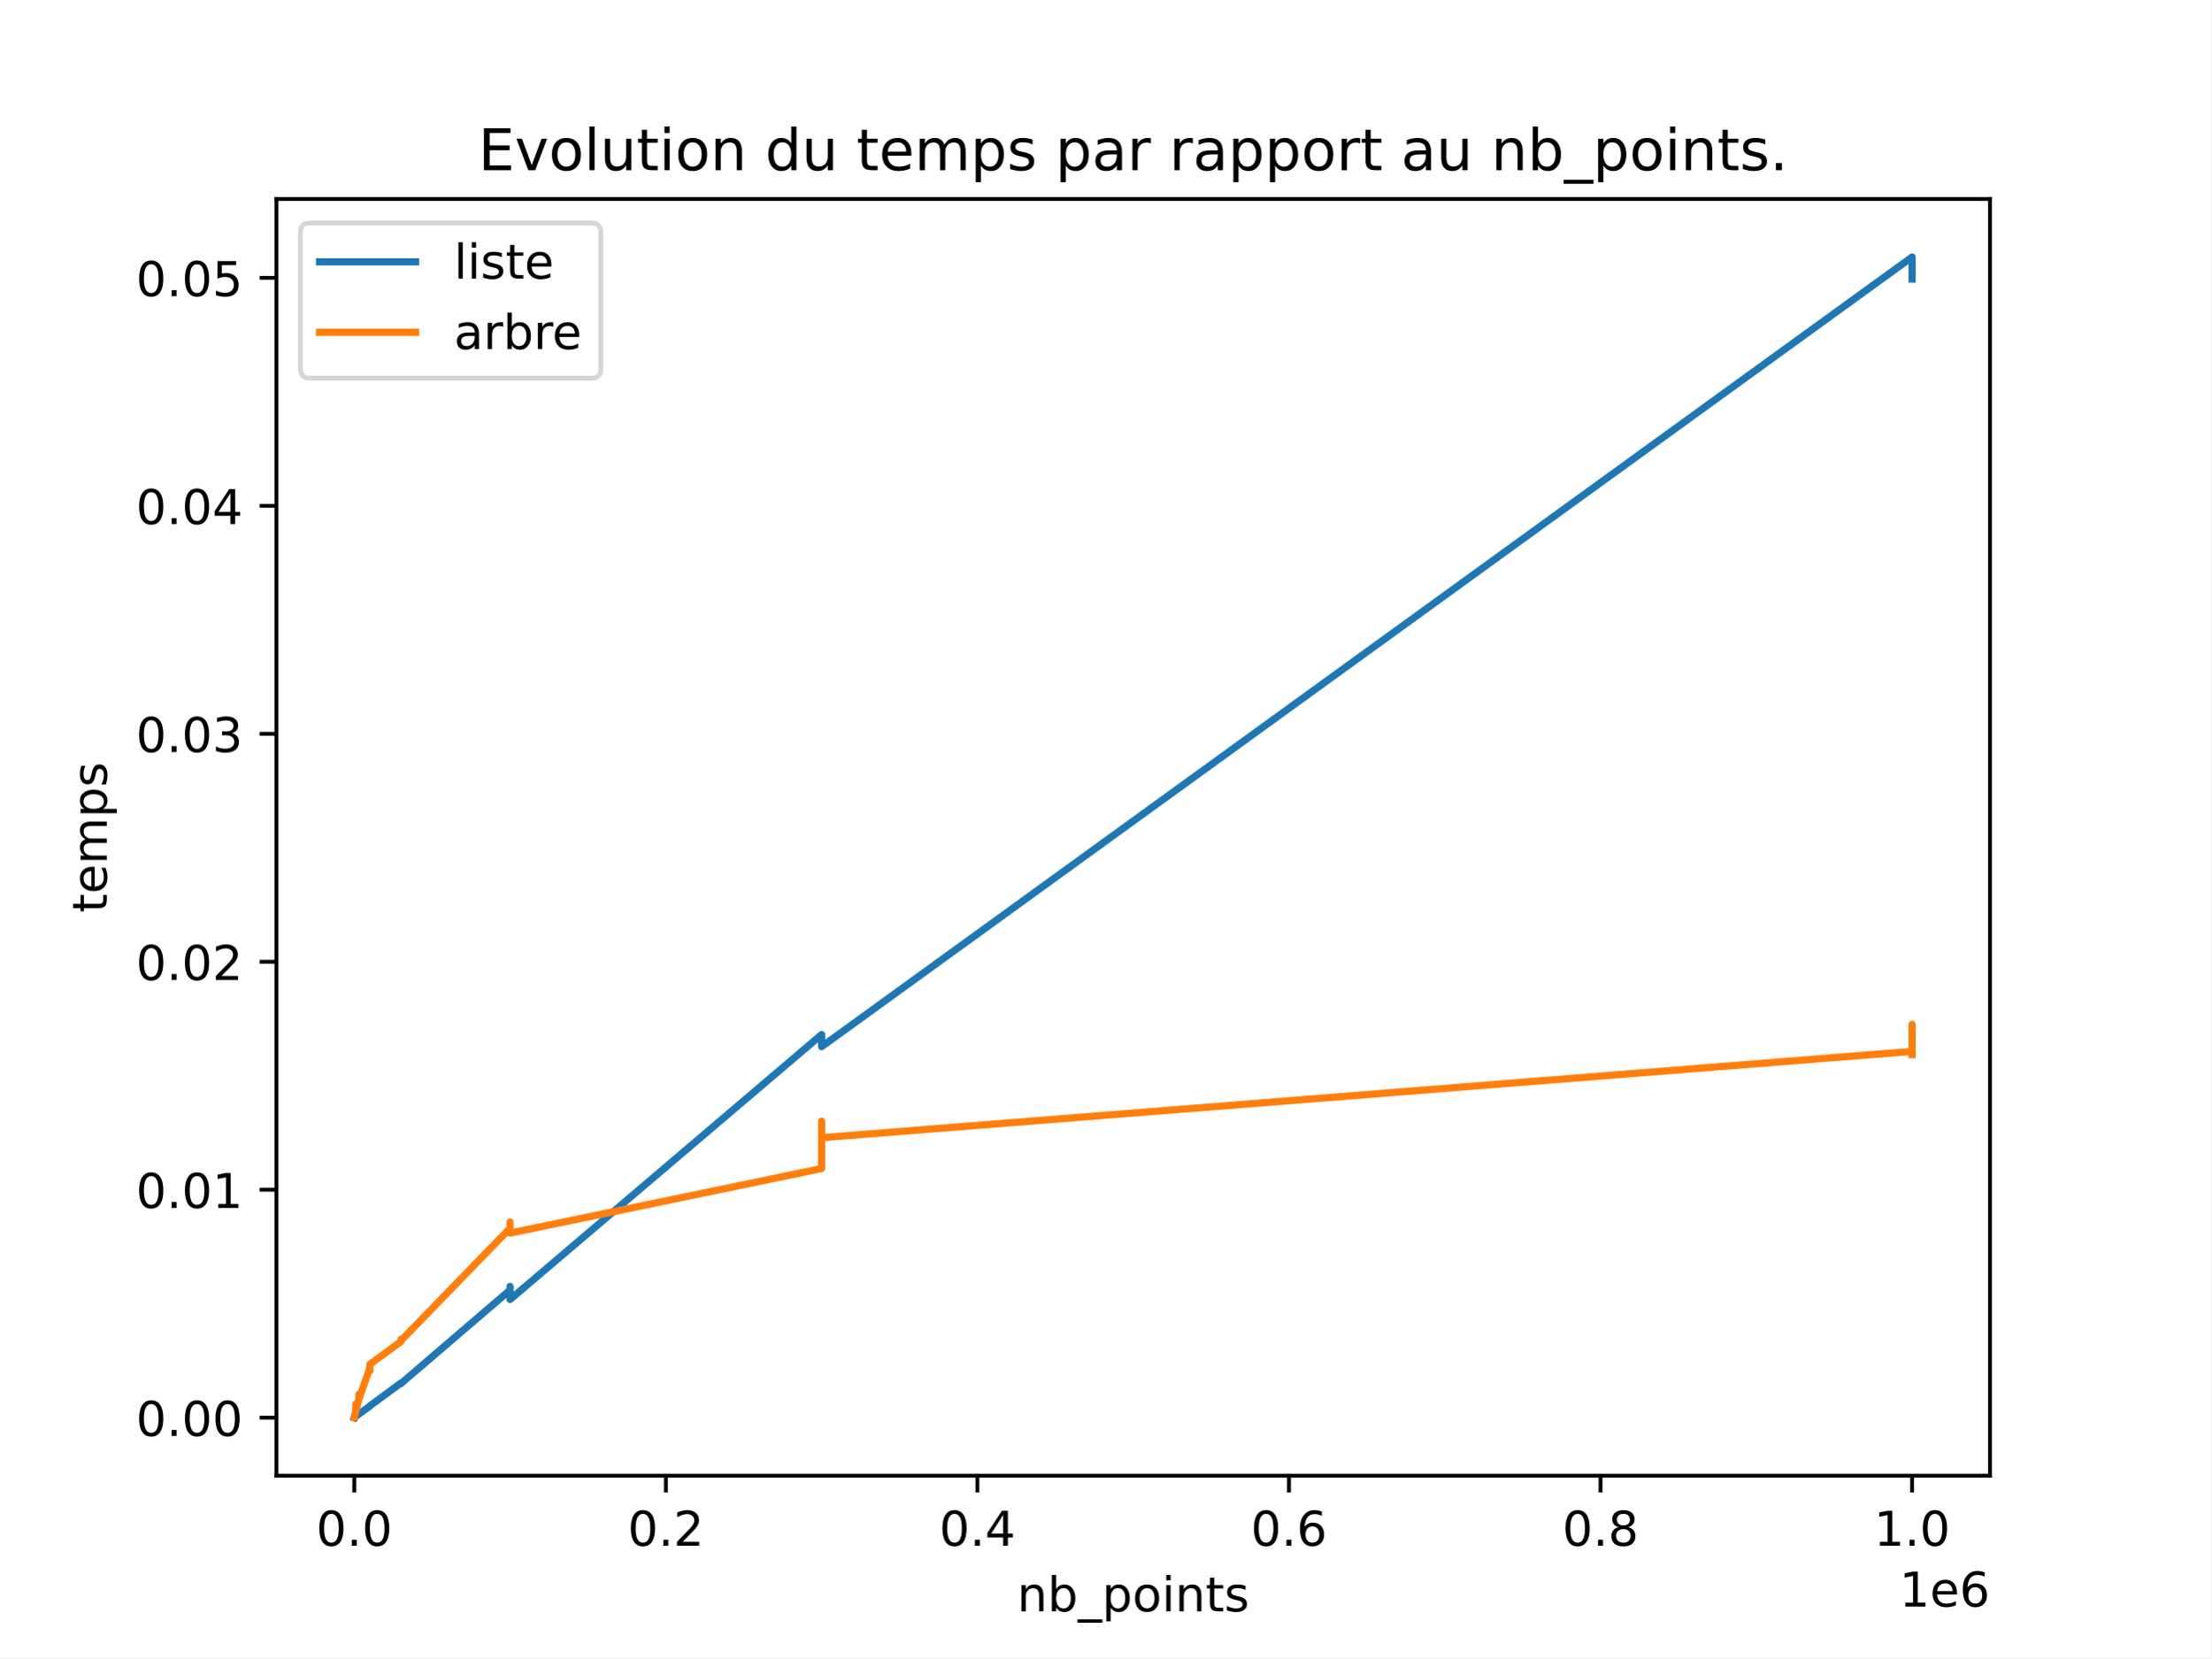
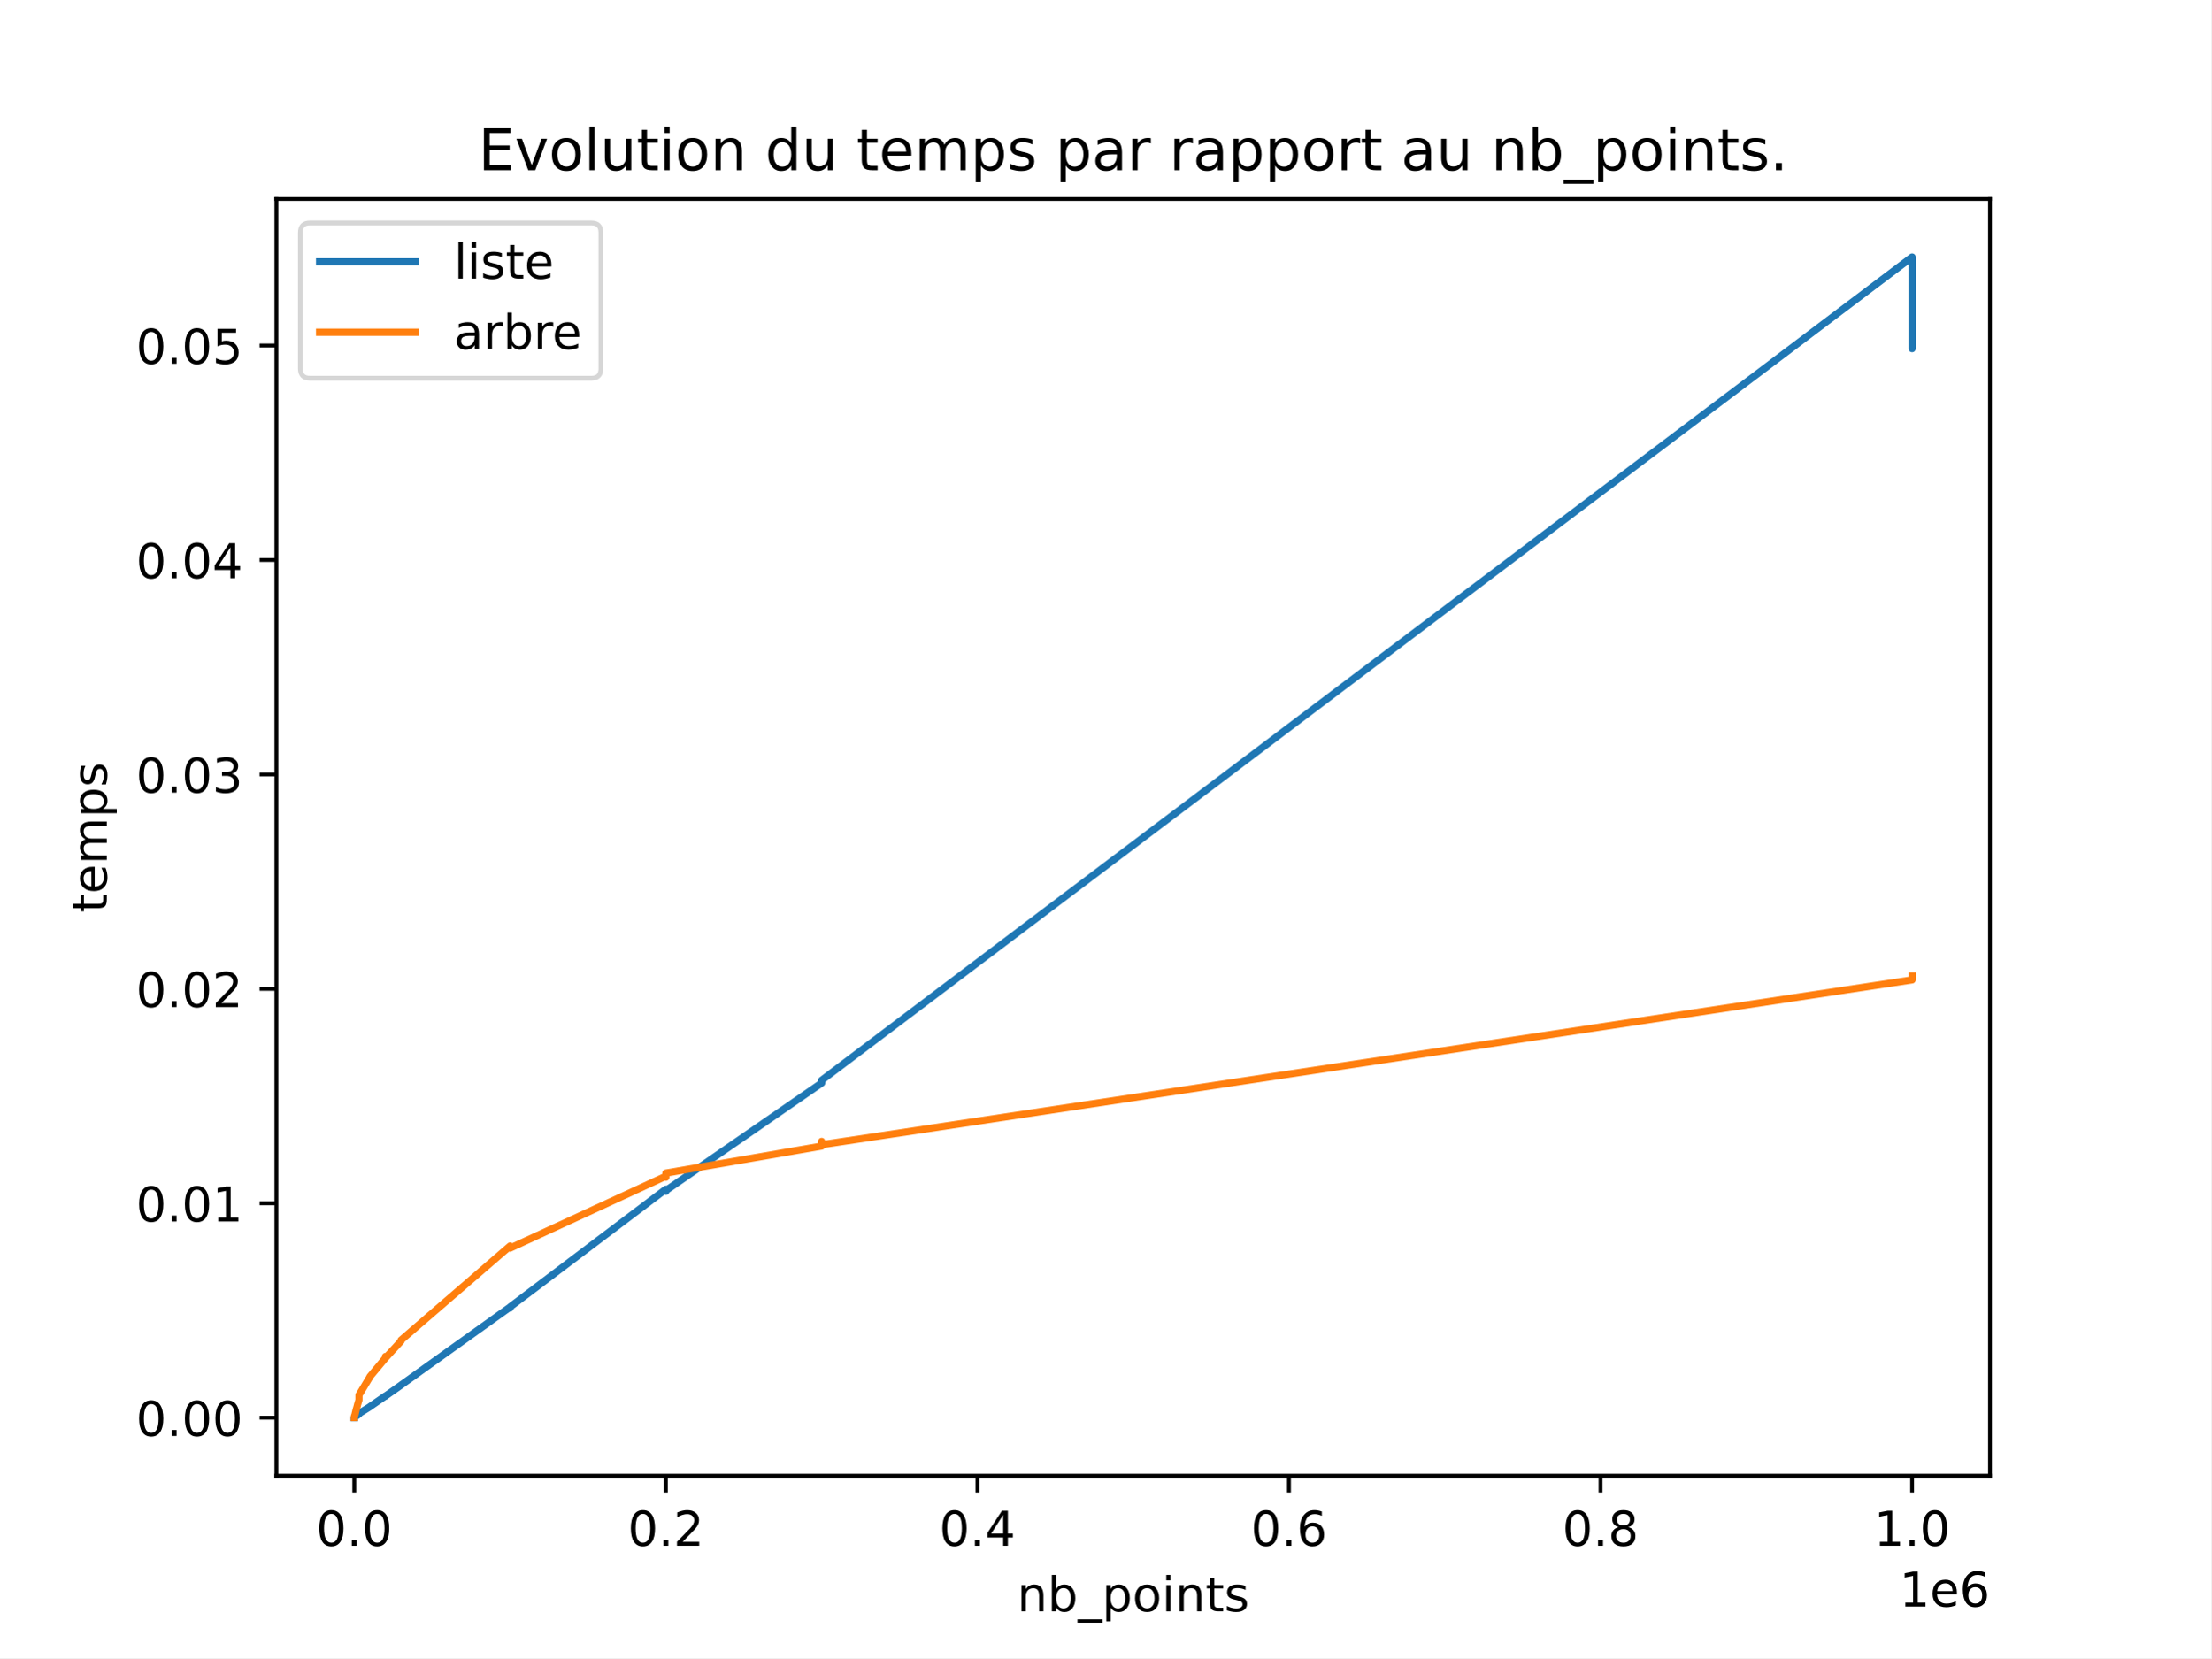
<svg xmlns="http://www.w3.org/2000/svg" xmlns:xlink="http://www.w3.org/1999/xlink" width="460.8pt" height="345.6pt" viewBox="0 0 460.8 345.6" version="1.1">
  <defs>
    <style type="text/css">*{stroke-linejoin: round; stroke-linecap: butt}</style>
  </defs>
  <g id="figure_1">
    <g id="patch_1">
      <path d="M 0 345.6  L 460.8 345.6  L 460.8 0  L 0 0  z " style="fill: #ffffff" />
    </g>
    <g id="axes_1">
      <g id="patch_2">
        <path d="M 57.6 307.584  L 414.72 307.584  L 414.72 41.472  L 57.6 41.472  z " style="fill: #ffffff" />
      </g>
      <g id="matplotlib.axis_1">
        <g id="xtick_1">
          <g id="line2d_1">
            <defs>
-               <path id="m795c1d7ffa" d="M 0 0  L 0 3.5  " style="stroke: #000000; stroke-width: 0.8" />
-             </defs>
-             <g>
-               <use xlink:href="#m795c1d7ffa" x="73.829" y="307.584" style="stroke: #000000; stroke-width: 0.8" />
+               <path id="me2164f922c" d="M 0 0  L 0 3.5  " style="stroke: #000000; stroke-width: 0.8" />
+             </defs>
+             <g>
+               <use xlink:href="#me2164f922c" x="73.829" y="307.584" style="stroke: #000000; stroke-width: 0.8" />
            </g>
          </g>
          <g id="text_1">
            <g transform="translate(65.87792 322.1824) scale(0.1 -0.1)">
              <defs>
                <path id="DejaVuSans-30" d="M 2034 4250  Q 1547 4250 1301 3770  Q 1056 3291 1056 2328  Q 1056 1369 1301 889  Q 1547 409 2034 409  Q 2525 409 2770 889  Q 3016 1369 3016 2328  Q 3016 3291 2770 3770  Q 2525 4250 2034 4250  z M 2034 4750  Q 2819 4750 3233 4129  Q 3647 3509 3647 2328  Q 3647 1150 3233 529  Q 2819 -91 2034 -91  Q 1250 -91 836 529  Q 422 1150 422 2328  Q 422 3509 836 4129  Q 1250 4750 2034 4750  z " transform="scale(0.015625)" />
                <path id="DejaVuSans-2e" d="M 684 794  L 1344 794  L 1344 0  L 684 0  L 684 794  z " transform="scale(0.015625)" />
              </defs>
              <use xlink:href="#DejaVuSans-30" />
              <use xlink:href="#DejaVuSans-2e" x="63.623" />
              <use xlink:href="#DejaVuSans-30" x="95.41" />
            </g>
          </g>
        </g>
        <g id="xtick_2">
          <g id="line2d_2">
            <g>
-               <use xlink:href="#m795c1d7ffa" x="138.761" y="307.584" style="stroke: #000000; stroke-width: 0.8" />
+               <use xlink:href="#me2164f922c" x="138.761" y="307.584" style="stroke: #000000; stroke-width: 0.8" />
            </g>
          </g>
          <g id="text_2">
            <g transform="translate(130.8095 322.1824) scale(0.1 -0.1)">
              <defs>
                <path id="DejaVuSans-32" d="M 1228 531  L 3431 531  L 3431 0  L 469 0  L 469 531  Q 828 903 1448 1529  Q 2069 2156 2228 2338  Q 2531 2678 2651 2914  Q 2772 3150 2772 3378  Q 2772 3750 2511 3984  Q 2250 4219 1831 4219  Q 1534 4219 1204 4116  Q 875 4013 500 3803  L 500 4441  Q 881 4594 1212 4672  Q 1544 4750 1819 4750  Q 2544 4750 2975 4387  Q 3406 4025 3406 3419  Q 3406 3131 3298 2873  Q 3191 2616 2906 2266  Q 2828 2175 2409 1742  Q 1991 1309 1228 531  z " transform="scale(0.015625)" />
              </defs>
              <use xlink:href="#DejaVuSans-30" />
              <use xlink:href="#DejaVuSans-2e" x="63.623" />
              <use xlink:href="#DejaVuSans-32" x="95.41" />
            </g>
          </g>
        </g>
        <g id="xtick_3">
          <g id="line2d_3">
            <g>
-               <use xlink:href="#m795c1d7ffa" x="203.693" y="307.584" style="stroke: #000000; stroke-width: 0.8" />
+               <use xlink:href="#me2164f922c" x="203.693" y="307.584" style="stroke: #000000; stroke-width: 0.8" />
            </g>
          </g>
          <g id="text_3">
            <g transform="translate(195.741 322.1824) scale(0.1 -0.1)">
              <defs>
                <path id="DejaVuSans-34" d="M 2419 4116  L 825 1625  L 2419 1625  L 2419 4116  z M 2253 4666  L 3047 4666  L 3047 1625  L 3713 1625  L 3713 1100  L 3047 1100  L 3047 0  L 2419 0  L 2419 1100  L 313 1100  L 313 1709  L 2253 4666  z " transform="scale(0.015625)" />
              </defs>
              <use xlink:href="#DejaVuSans-30" />
              <use xlink:href="#DejaVuSans-2e" x="63.623" />
              <use xlink:href="#DejaVuSans-34" x="95.41" />
            </g>
          </g>
        </g>
        <g id="xtick_4">
          <g id="line2d_4">
            <g>
-               <use xlink:href="#m795c1d7ffa" x="268.624" y="307.584" style="stroke: #000000; stroke-width: 0.8" />
+               <use xlink:href="#me2164f922c" x="268.624" y="307.584" style="stroke: #000000; stroke-width: 0.8" />
            </g>
          </g>
          <g id="text_4">
            <g transform="translate(260.6726 322.1824) scale(0.1 -0.1)">
              <defs>
                <path id="DejaVuSans-36" d="M 2113 2584  Q 1688 2584 1439 2293  Q 1191 2003 1191 1497  Q 1191 994 1439 701  Q 1688 409 2113 409  Q 2538 409 2786 701  Q 3034 994 3034 1497  Q 3034 2003 2786 2293  Q 2538 2584 2113 2584  z M 3366 4563  L 3366 3988  Q 3128 4100 2886 4159  Q 2644 4219 2406 4219  Q 1781 4219 1451 3797  Q 1122 3375 1075 2522  Q 1259 2794 1537 2939  Q 1816 3084 2150 3084  Q 2853 3084 3261 2657  Q 3669 2231 3669 1497  Q 3669 778 3244 343  Q 2819 -91 2113 -91  Q 1303 -91 875 529  Q 447 1150 447 2328  Q 447 3434 972 4092  Q 1497 4750 2381 4750  Q 2619 4750 2861 4703  Q 3103 4656 3366 4563  z " transform="scale(0.015625)" />
              </defs>
              <use xlink:href="#DejaVuSans-30" />
              <use xlink:href="#DejaVuSans-2e" x="63.623" />
              <use xlink:href="#DejaVuSans-36" x="95.41" />
            </g>
          </g>
        </g>
        <g id="xtick_5">
          <g id="line2d_5">
            <g>
-               <use xlink:href="#m795c1d7ffa" x="333.556" y="307.584" style="stroke: #000000; stroke-width: 0.8" />
+               <use xlink:href="#me2164f922c" x="333.556" y="307.584" style="stroke: #000000; stroke-width: 0.8" />
            </g>
          </g>
          <g id="text_5">
            <g transform="translate(325.6042 322.1824) scale(0.1 -0.1)">
              <defs>
                <path id="DejaVuSans-38" d="M 2034 2216  Q 1584 2216 1326 1975  Q 1069 1734 1069 1313  Q 1069 891 1326 650  Q 1584 409 2034 409  Q 2484 409 2743 651  Q 3003 894 3003 1313  Q 3003 1734 2745 1975  Q 2488 2216 2034 2216  z M 1403 2484  Q 997 2584 770 2862  Q 544 3141 544 3541  Q 544 4100 942 4425  Q 1341 4750 2034 4750  Q 2731 4750 3128 4425  Q 3525 4100 3525 3541  Q 3525 3141 3298 2862  Q 3072 2584 2669 2484  Q 3125 2378 3379 2068  Q 3634 1759 3634 1313  Q 3634 634 3220 271  Q 2806 -91 2034 -91  Q 1263 -91 848 271  Q 434 634 434 1313  Q 434 1759 690 2068  Q 947 2378 1403 2484  z M 1172 3481  Q 1172 3119 1398 2916  Q 1625 2713 2034 2713  Q 2441 2713 2670 2916  Q 2900 3119 2900 3481  Q 2900 3844 2670 4047  Q 2441 4250 2034 4250  Q 1625 4250 1398 4047  Q 1172 3844 1172 3481  z " transform="scale(0.015625)" />
              </defs>
              <use xlink:href="#DejaVuSans-30" />
              <use xlink:href="#DejaVuSans-2e" x="63.623" />
              <use xlink:href="#DejaVuSans-38" x="95.41" />
            </g>
          </g>
        </g>
        <g id="xtick_6">
          <g id="line2d_6">
            <g>
-               <use xlink:href="#m795c1d7ffa" x="398.487" y="307.584" style="stroke: #000000; stroke-width: 0.8" />
+               <use xlink:href="#me2164f922c" x="398.487" y="307.584" style="stroke: #000000; stroke-width: 0.8" />
            </g>
          </g>
          <g id="text_6">
            <g transform="translate(390.5357 322.1824) scale(0.1 -0.1)">
              <defs>
                <path id="DejaVuSans-31" d="M 794 531  L 1825 531  L 1825 4091  L 703 3866  L 703 4441  L 1819 4666  L 2450 4666  L 2450 531  L 3481 531  L 3481 0  L 794 0  L 794 531  z " transform="scale(0.015625)" />
              </defs>
              <use xlink:href="#DejaVuSans-31" />
              <use xlink:href="#DejaVuSans-2e" x="63.623" />
              <use xlink:href="#DejaVuSans-30" x="95.41" />
            </g>
          </g>
        </g>
        <g id="text_7">
          <g transform="translate(211.9608 335.8606) scale(0.1 -0.1)">
            <defs>
              <path id="DejaVuSans-6e" d="M 3513 2113  L 3513 0  L 2938 0  L 2938 2094  Q 2938 2591 2744 2837  Q 2550 3084 2163 3084  Q 1697 3084 1428 2787  Q 1159 2491 1159 1978  L 1159 0  L 581 0  L 581 3500  L 1159 3500  L 1159 2956  Q 1366 3272 1645 3428  Q 1925 3584 2291 3584  Q 2894 3584 3203 3211  Q 3513 2838 3513 2113  z " transform="scale(0.015625)" />
              <path id="DejaVuSans-62" d="M 3116 1747  Q 3116 2381 2855 2742  Q 2594 3103 2138 3103  Q 1681 3103 1420 2742  Q 1159 2381 1159 1747  Q 1159 1113 1420 752  Q 1681 391 2138 391  Q 2594 391 2855 752  Q 3116 1113 3116 1747  z M 1159 2969  Q 1341 3281 1617 3432  Q 1894 3584 2278 3584  Q 2916 3584 3314 3078  Q 3713 2572 3713 1747  Q 3713 922 3314 415  Q 2916 -91 2278 -91  Q 1894 -91 1617 61  Q 1341 213 1159 525  L 1159 0  L 581 0  L 581 4863  L 1159 4863  L 1159 2969  z " transform="scale(0.015625)" />
              <path id="DejaVuSans-5f" d="M 3263 -1063  L 3263 -1509  L -63 -1509  L -63 -1063  L 3263 -1063  z " transform="scale(0.015625)" />
              <path id="DejaVuSans-70" d="M 1159 525  L 1159 -1331  L 581 -1331  L 581 3500  L 1159 3500  L 1159 2969  Q 1341 3281 1617 3432  Q 1894 3584 2278 3584  Q 2916 3584 3314 3078  Q 3713 2572 3713 1747  Q 3713 922 3314 415  Q 2916 -91 2278 -91  Q 1894 -91 1617 61  Q 1341 213 1159 525  z M 3116 1747  Q 3116 2381 2855 2742  Q 2594 3103 2138 3103  Q 1681 3103 1420 2742  Q 1159 2381 1159 1747  Q 1159 1113 1420 752  Q 1681 391 2138 391  Q 2594 391 2855 752  Q 3116 1113 3116 1747  z " transform="scale(0.015625)" />
              <path id="DejaVuSans-6f" d="M 1959 3097  Q 1497 3097 1228 2736  Q 959 2375 959 1747  Q 959 1119 1226 758  Q 1494 397 1959 397  Q 2419 397 2687 759  Q 2956 1122 2956 1747  Q 2956 2369 2687 2733  Q 2419 3097 1959 3097  z M 1959 3584  Q 2709 3584 3137 3096  Q 3566 2609 3566 1747  Q 3566 888 3137 398  Q 2709 -91 1959 -91  Q 1206 -91 779 398  Q 353 888 353 1747  Q 353 2609 779 3096  Q 1206 3584 1959 3584  z " transform="scale(0.015625)" />
              <path id="DejaVuSans-69" d="M 603 3500  L 1178 3500  L 1178 0  L 603 0  L 603 3500  z M 603 4863  L 1178 4863  L 1178 4134  L 603 4134  L 603 4863  z " transform="scale(0.015625)" />
              <path id="DejaVuSans-74" d="M 1172 4494  L 1172 3500  L 2356 3500  L 2356 3053  L 1172 3053  L 1172 1153  Q 1172 725 1289 603  Q 1406 481 1766 481  L 2356 481  L 2356 0  L 1766 0  Q 1100 0 847 248  Q 594 497 594 1153  L 594 3053  L 172 3053  L 172 3500  L 594 3500  L 594 4494  L 1172 4494  z " transform="scale(0.015625)" />
              <path id="DejaVuSans-73" d="M 2834 3397  L 2834 2853  Q 2591 2978 2328 3040  Q 2066 3103 1784 3103  Q 1356 3103 1142 2972  Q 928 2841 928 2578  Q 928 2378 1081 2264  Q 1234 2150 1697 2047  L 1894 2003  Q 2506 1872 2764 1633  Q 3022 1394 3022 966  Q 3022 478 2636 193  Q 2250 -91 1575 -91  Q 1294 -91 989 -36  Q 684 19 347 128  L 347 722  Q 666 556 975 473  Q 1284 391 1588 391  Q 1994 391 2212 530  Q 2431 669 2431 922  Q 2431 1156 2273 1281  Q 2116 1406 1581 1522  L 1381 1569  Q 847 1681 609 1914  Q 372 2147 372 2553  Q 372 3047 722 3315  Q 1072 3584 1716 3584  Q 2034 3584 2315 3537  Q 2597 3491 2834 3397  z " transform="scale(0.015625)" />
            </defs>
            <use xlink:href="#DejaVuSans-6e" />
            <use xlink:href="#DejaVuSans-62" x="63.379" />
            <use xlink:href="#DejaVuSans-5f" x="126.855" />
            <use xlink:href="#DejaVuSans-70" x="176.855" />
            <use xlink:href="#DejaVuSans-6f" x="240.332" />
            <use xlink:href="#DejaVuSans-69" x="301.514" />
            <use xlink:href="#DejaVuSans-6e" x="329.297" />
            <use xlink:href="#DejaVuSans-74" x="392.676" />
            <use xlink:href="#DejaVuSans-73" x="431.885" />
          </g>
        </g>
        <g id="text_8">
          <g transform="translate(395.8419 334.8606) scale(0.1 -0.1)">
            <defs>
              <path id="DejaVuSans-65" d="M 3597 1894  L 3597 1613  L 953 1613  Q 991 1019 1311 708  Q 1631 397 2203 397  Q 2534 397 2845 478  Q 3156 559 3463 722  L 3463 178  Q 3153 47 2828 -22  Q 2503 -91 2169 -91  Q 1331 -91 842 396  Q 353 884 353 1716  Q 353 2575 817 3079  Q 1281 3584 2069 3584  Q 2775 3584 3186 3129  Q 3597 2675 3597 1894  z M 3022 2063  Q 3016 2534 2758 2815  Q 2500 3097 2075 3097  Q 1594 3097 1305 2825  Q 1016 2553 972 2059  L 3022 2063  z " transform="scale(0.015625)" />
            </defs>
            <use xlink:href="#DejaVuSans-31" />
            <use xlink:href="#DejaVuSans-65" x="63.623" />
            <use xlink:href="#DejaVuSans-36" x="125.146" />
          </g>
        </g>
      </g>
      <g id="matplotlib.axis_2">
        <g id="ytick_1">
          <g id="line2d_7">
            <defs>
-               <path id="mf7bb9e8bd0" d="M 0 0  L -3.5 0  " style="stroke: #000000; stroke-width: 0.8" />
-             </defs>
-             <g>
-               <use xlink:href="#mf7bb9e8bd0" x="57.6" y="295.498" style="stroke: #000000; stroke-width: 0.8" />
+               <path id="mfccec5caff" d="M 0 0  L -3.5 0  " style="stroke: #000000; stroke-width: 0.8" />
+             </defs>
+             <g>
+               <use xlink:href="#mfccec5caff" x="57.6" y="295.497" style="stroke: #000000; stroke-width: 0.8" />
            </g>
          </g>
          <g id="text_9">
-             <g transform="translate(28.33438 299.2967) scale(0.1 -0.1)">
+             <g transform="translate(28.33438 299.2962) scale(0.1 -0.1)">
              <use xlink:href="#DejaVuSans-30" />
              <use xlink:href="#DejaVuSans-2e" x="63.623" />
              <use xlink:href="#DejaVuSans-30" x="95.41" />
              <use xlink:href="#DejaVuSans-30" x="159.033" />
            </g>
          </g>
        </g>
        <g id="ytick_2">
          <g id="line2d_8">
            <g>
-               <use xlink:href="#mf7bb9e8bd0" x="57.6" y="247.98" style="stroke: #000000; stroke-width: 0.8" />
+               <use xlink:href="#mfccec5caff" x="57.6" y="250.801" style="stroke: #000000; stroke-width: 0.8" />
            </g>
          </g>
          <g id="text_10">
-             <g transform="translate(28.33438 251.7794) scale(0.1 -0.1)">
+             <g transform="translate(28.33438 254.6004) scale(0.1 -0.1)">
              <use xlink:href="#DejaVuSans-30" />
              <use xlink:href="#DejaVuSans-2e" x="63.623" />
              <use xlink:href="#DejaVuSans-30" x="95.41" />
              <use xlink:href="#DejaVuSans-31" x="159.033" />
            </g>
          </g>
        </g>
        <g id="ytick_3">
          <g id="line2d_9">
            <g>
-               <use xlink:href="#mf7bb9e8bd0" x="57.6" y="200.463" style="stroke: #000000; stroke-width: 0.8" />
+               <use xlink:href="#mfccec5caff" x="57.6" y="206.106" style="stroke: #000000; stroke-width: 0.8" />
            </g>
          </g>
          <g id="text_11">
-             <g transform="translate(28.33438 204.2622) scale(0.1 -0.1)">
+             <g transform="translate(28.33438 209.9047) scale(0.1 -0.1)">
              <use xlink:href="#DejaVuSans-30" />
              <use xlink:href="#DejaVuSans-2e" x="63.623" />
              <use xlink:href="#DejaVuSans-30" x="95.41" />
              <use xlink:href="#DejaVuSans-32" x="159.033" />
            </g>
          </g>
        </g>
        <g id="ytick_4">
          <g id="line2d_10">
            <g>
-               <use xlink:href="#mf7bb9e8bd0" x="57.6" y="152.946" style="stroke: #000000; stroke-width: 0.8" />
+               <use xlink:href="#mfccec5caff" x="57.6" y="161.41" style="stroke: #000000; stroke-width: 0.8" />
            </g>
          </g>
          <g id="text_12">
-             <g transform="translate(28.33438 156.7449) scale(0.1 -0.1)">
+             <g transform="translate(28.33438 165.209) scale(0.1 -0.1)">
              <defs>
                <path id="DejaVuSans-33" d="M 2597 2516  Q 3050 2419 3304 2112  Q 3559 1806 3559 1356  Q 3559 666 3084 287  Q 2609 -91 1734 -91  Q 1441 -91 1130 -33  Q 819 25 488 141  L 488 750  Q 750 597 1062 519  Q 1375 441 1716 441  Q 2309 441 2620 675  Q 2931 909 2931 1356  Q 2931 1769 2642 2001  Q 2353 2234 1838 2234  L 1294 2234  L 1294 2753  L 1863 2753  Q 2328 2753 2575 2939  Q 2822 3125 2822 3475  Q 2822 3834 2567 4026  Q 2313 4219 1838 4219  Q 1578 4219 1281 4162  Q 984 4106 628 3988  L 628 4550  Q 988 4650 1302 4700  Q 1616 4750 1894 4750  Q 2613 4750 3031 4423  Q 3450 4097 3450 3541  Q 3450 3153 3228 2886  Q 3006 2619 2597 2516  z " transform="scale(0.015625)" />
              </defs>
              <use xlink:href="#DejaVuSans-30" />
              <use xlink:href="#DejaVuSans-2e" x="63.623" />
              <use xlink:href="#DejaVuSans-30" x="95.41" />
              <use xlink:href="#DejaVuSans-33" x="159.033" />
            </g>
          </g>
        </g>
        <g id="ytick_5">
          <g id="line2d_11">
            <g>
-               <use xlink:href="#mf7bb9e8bd0" x="57.6" y="105.428" style="stroke: #000000; stroke-width: 0.8" />
+               <use xlink:href="#mfccec5caff" x="57.6" y="116.714" style="stroke: #000000; stroke-width: 0.8" />
            </g>
          </g>
          <g id="text_13">
-             <g transform="translate(28.33438 109.2276) scale(0.1 -0.1)">
+             <g transform="translate(28.33438 120.5133) scale(0.1 -0.1)">
              <use xlink:href="#DejaVuSans-30" />
              <use xlink:href="#DejaVuSans-2e" x="63.623" />
              <use xlink:href="#DejaVuSans-30" x="95.41" />
              <use xlink:href="#DejaVuSans-34" x="159.033" />
            </g>
          </g>
        </g>
        <g id="ytick_6">
          <g id="line2d_12">
            <g>
-               <use xlink:href="#mf7bb9e8bd0" x="57.6" y="57.911" style="stroke: #000000; stroke-width: 0.8" />
+               <use xlink:href="#mfccec5caff" x="57.6" y="72.018" style="stroke: #000000; stroke-width: 0.8" />
            </g>
          </g>
          <g id="text_14">
-             <g transform="translate(28.33438 61.7103) scale(0.1 -0.1)">
+             <g transform="translate(28.33438 75.81761) scale(0.1 -0.1)">
              <defs>
                <path id="DejaVuSans-35" d="M 691 4666  L 3169 4666  L 3169 4134  L 1269 4134  L 1269 2991  Q 1406 3038 1543 3061  Q 1681 3084 1819 3084  Q 2600 3084 3056 2656  Q 3513 2228 3513 1497  Q 3513 744 3044 326  Q 2575 -91 1722 -91  Q 1428 -91 1123 -41  Q 819 9 494 109  L 494 744  Q 775 591 1075 516  Q 1375 441 1709 441  Q 2250 441 2565 725  Q 2881 1009 2881 1497  Q 2881 1984 2565 2268  Q 2250 2553 1709 2553  Q 1456 2553 1204 2497  Q 953 2441 691 2322  L 691 4666  z " transform="scale(0.015625)" />
              </defs>
              <use xlink:href="#DejaVuSans-30" />
              <use xlink:href="#DejaVuSans-2e" x="63.623" />
              <use xlink:href="#DejaVuSans-30" x="95.41" />
              <use xlink:href="#DejaVuSans-35" x="159.033" />
            </g>
          </g>
        </g>
        <g id="text_15">
          <g transform="translate(22.25469 190.2139) rotate(-90) scale(0.1 -0.1)">
            <defs>
              <path id="DejaVuSans-6d" d="M 3328 2828  Q 3544 3216 3844 3400  Q 4144 3584 4550 3584  Q 5097 3584 5394 3201  Q 5691 2819 5691 2113  L 5691 0  L 5113 0  L 5113 2094  Q 5113 2597 4934 2840  Q 4756 3084 4391 3084  Q 3944 3084 3684 2787  Q 3425 2491 3425 1978  L 3425 0  L 2847 0  L 2847 2094  Q 2847 2600 2669 2842  Q 2491 3084 2119 3084  Q 1678 3084 1418 2786  Q 1159 2488 1159 1978  L 1159 0  L 581 0  L 581 3500  L 1159 3500  L 1159 2956  Q 1356 3278 1631 3431  Q 1906 3584 2284 3584  Q 2666 3584 2933 3390  Q 3200 3197 3328 2828  z " transform="scale(0.015625)" />
            </defs>
            <use xlink:href="#DejaVuSans-74" />
            <use xlink:href="#DejaVuSans-65" x="39.209" />
            <use xlink:href="#DejaVuSans-6d" x="100.732" />
            <use xlink:href="#DejaVuSans-70" x="198.145" />
            <use xlink:href="#DejaVuSans-73" x="261.621" />
          </g>
        </g>
      </g>
      <g id="line2d_13">
-         <path d="M 73.833 295.488  L 73.833 295.488  L 73.833 295.488  L 73.839 295.474  L 73.839 295.474  L 73.839 295.474  L 73.862 295.445  L 73.862 295.445  L 73.862 295.445  L 73.927 295.341  L 73.927 295.379  L 73.927 295.383  L 74.154 295.198  L 74.154 294.923  L 74.154 295.208  L 74.803 294.723  L 74.803 294.595  L 74.803 294.728  L 77.076 293.084  L 77.076 293.036  L 77.076 293.031  L 83.569 288.256  L 83.569 288.403  L 83.569 288.36  L 106.295 268.878  L 106.295 268.132  L 106.295 270.855  L 171.227 215.635  L 171.227 216.932  L 171.227 218.163  L 398.487 53.568  L 398.487 57.997  L 398.487 58.153  " clip-path="url(#pe90a586da6)" style="fill: none; stroke: #1f77b4; stroke-width: 1.5; stroke-linecap: square" />
+         <path d="M 73.833 295.488  L 73.833 295.484  L 73.833 295.484  L 73.836 295.457  L 73.836 295.466  L 73.836 295.475  L 73.839 295.461  L 73.839 295.47  L 73.839 295.475  L 73.862 295.39  L 73.862 295.412  L 73.862 295.439  L 73.894 295.412  L 73.894 295.385  L 73.894 295.385  L 73.927 295.39  L 73.927 295.39  L 73.927 295.385  L 74.154 295.18  L 74.154 295.215  L 74.154 295.215  L 74.479 294.996  L 74.479 294.992  L 74.479 294.983  L 74.803 294.759  L 74.803 294.759  L 74.803 294.634  L 77.076 293.217  L 77.076 293.204  L 77.076 293.2  L 80.323 290.96  L 80.323 291.027  L 80.323 290.987  L 83.569 288.708  L 83.569 288.721  L 83.569 288.694  L 106.295 272.438  L 106.295 272.64  L 106.295 272.412  L 138.761 247.869  L 138.761 248.321  L 138.761 248.146  L 171.227 225.736  L 171.227 225.387  L 171.227 225.173  L 398.487 53.568  L 398.487 72.666  L 398.487 70.901  " clip-path="url(#p9517124108)" style="fill: none; stroke: #1f77b4; stroke-width: 1.5; stroke-linecap: square" />
      </g>
      <g id="line2d_14">
-         <path d="M 73.833 295.464  L 73.833 295.459  L 73.833 295.464  L 73.839 295.421  L 73.839 295.421  L 73.839 295.421  L 73.862 295.312  L 73.862 295.241  L 73.862 295.307  L 73.927 294.818  L 73.927 295.032  L 73.927 295.032  L 74.154 294.058  L 74.154 292.646  L 74.154 294.062  L 74.803 291.549  L 74.803 290.594  L 74.803 291.577  L 77.076 285.148  L 77.076 285.723  L 77.076 284.378  L 83.569 279.603  L 83.569 279.137  L 83.569 279.418  L 106.295 255.996  L 106.295 254.709  L 106.295 257.023  L 171.227 243.561  L 171.227 233.692  L 171.227 237.132  L 398.487 219.147  L 398.487 213.511  L 398.487 219.807  " clip-path="url(#pe90a586da6)" style="fill: none; stroke: #ff7f0e; stroke-width: 1.5; stroke-linecap: square" />
+         <path d="M 73.833 295.466  L 73.833 295.457  L 73.833 295.452  L 73.836 295.385  L 73.836 295.403  L 73.836 295.425  L 73.839 295.399  L 73.839 295.425  L 73.839 295.43  L 73.862 295.148  L 73.862 295.233  L 73.862 295.323  L 73.894 295.184  L 73.894 295.086  L 73.894 295.095  L 73.927 295.059  L 73.927 295.037  L 73.927 295.028  L 74.154 294.107  L 74.154 294.147  L 74.154 294.076  L 74.479 292.94  L 74.479 292.936  L 74.479 292.887  L 74.803 291.801  L 74.803 291.823  L 74.803 290.777  L 77.076 287  L 77.076 287.09  L 77.076 286.947  L 80.323 283.054  L 80.323 282.741  L 80.323 283.058  L 83.569 279.532  L 83.569 279.474  L 83.569 279.331  L 106.295 259.714  L 106.295 259.977  L 106.295 260.152  L 138.761 245.161  L 138.761 245.384  L 138.761 244.508  L 171.227 238.885  L 171.227 237.902  L 171.227 238.595  L 398.487 204.237  L 398.487 203.732  L 398.487 203.401  " clip-path="url(#p9517124108)" style="fill: none; stroke: #ff7f0e; stroke-width: 1.5; stroke-linecap: square" />
      </g>
      <g id="patch_3">
        <path d="M 57.6 307.584  L 57.6 41.472  " style="fill: none; stroke: #000000; stroke-width: 0.8; stroke-linejoin: miter; stroke-linecap: square" />
      </g>
      <g id="patch_4">
        <path d="M 414.72 307.584  L 414.72 41.472  " style="fill: none; stroke: #000000; stroke-width: 0.8; stroke-linejoin: miter; stroke-linecap: square" />
      </g>
      <g id="patch_5">
        <path d="M 57.6 307.584  L 414.72 307.584  " style="fill: none; stroke: #000000; stroke-width: 0.8; stroke-linejoin: miter; stroke-linecap: square" />
      </g>
      <g id="patch_6">
        <path d="M 57.6 41.472  L 414.72 41.472  " style="fill: none; stroke: #000000; stroke-width: 0.8; stroke-linejoin: miter; stroke-linecap: square" />
      </g>
      <g id="text_16">
        <g transform="translate(99.67875 35.472) scale(0.12 -0.12)">
          <defs>
            <path id="DejaVuSans-45" d="M 628 4666  L 3578 4666  L 3578 4134  L 1259 4134  L 1259 2753  L 3481 2753  L 3481 2222  L 1259 2222  L 1259 531  L 3634 531  L 3634 0  L 628 0  L 628 4666  z " transform="scale(0.015625)" />
            <path id="DejaVuSans-76" d="M 191 3500  L 800 3500  L 1894 563  L 2988 3500  L 3597 3500  L 2284 0  L 1503 0  L 191 3500  z " transform="scale(0.015625)" />
            <path id="DejaVuSans-6c" d="M 603 4863  L 1178 4863  L 1178 0  L 603 0  L 603 4863  z " transform="scale(0.015625)" />
            <path id="DejaVuSans-75" d="M 544 1381  L 544 3500  L 1119 3500  L 1119 1403  Q 1119 906 1312 657  Q 1506 409 1894 409  Q 2359 409 2629 706  Q 2900 1003 2900 1516  L 2900 3500  L 3475 3500  L 3475 0  L 2900 0  L 2900 538  Q 2691 219 2414 64  Q 2138 -91 1772 -91  Q 1169 -91 856 284  Q 544 659 544 1381  z M 1991 3584  L 1991 3584  z " transform="scale(0.015625)" />
            <path id="DejaVuSans-20" transform="scale(0.015625)" />
            <path id="DejaVuSans-64" d="M 2906 2969  L 2906 4863  L 3481 4863  L 3481 0  L 2906 0  L 2906 525  Q 2725 213 2448 61  Q 2172 -91 1784 -91  Q 1150 -91 751 415  Q 353 922 353 1747  Q 353 2572 751 3078  Q 1150 3584 1784 3584  Q 2172 3584 2448 3432  Q 2725 3281 2906 2969  z M 947 1747  Q 947 1113 1208 752  Q 1469 391 1925 391  Q 2381 391 2643 752  Q 2906 1113 2906 1747  Q 2906 2381 2643 2742  Q 2381 3103 1925 3103  Q 1469 3103 1208 2742  Q 947 2381 947 1747  z " transform="scale(0.015625)" />
            <path id="DejaVuSans-61" d="M 2194 1759  Q 1497 1759 1228 1600  Q 959 1441 959 1056  Q 959 750 1161 570  Q 1363 391 1709 391  Q 2188 391 2477 730  Q 2766 1069 2766 1631  L 2766 1759  L 2194 1759  z M 3341 1997  L 3341 0  L 2766 0  L 2766 531  Q 2569 213 2275 61  Q 1981 -91 1556 -91  Q 1019 -91 701 211  Q 384 513 384 1019  Q 384 1609 779 1909  Q 1175 2209 1959 2209  L 2766 2209  L 2766 2266  Q 2766 2663 2505 2880  Q 2244 3097 1772 3097  Q 1472 3097 1187 3025  Q 903 2953 641 2809  L 641 3341  Q 956 3463 1253 3523  Q 1550 3584 1831 3584  Q 2591 3584 2966 3190  Q 3341 2797 3341 1997  z " transform="scale(0.015625)" />
            <path id="DejaVuSans-72" d="M 2631 2963  Q 2534 3019 2420 3045  Q 2306 3072 2169 3072  Q 1681 3072 1420 2755  Q 1159 2438 1159 1844  L 1159 0  L 581 0  L 581 3500  L 1159 3500  L 1159 2956  Q 1341 3275 1631 3429  Q 1922 3584 2338 3584  Q 2397 3584 2469 3576  Q 2541 3569 2628 3553  L 2631 2963  z " transform="scale(0.015625)" />
          </defs>
          <use xlink:href="#DejaVuSans-45" />
          <use xlink:href="#DejaVuSans-76" x="63.184" />
          <use xlink:href="#DejaVuSans-6f" x="122.363" />
          <use xlink:href="#DejaVuSans-6c" x="183.545" />
          <use xlink:href="#DejaVuSans-75" x="211.328" />
          <use xlink:href="#DejaVuSans-74" x="274.707" />
          <use xlink:href="#DejaVuSans-69" x="313.916" />
          <use xlink:href="#DejaVuSans-6f" x="341.699" />
          <use xlink:href="#DejaVuSans-6e" x="402.881" />
          <use xlink:href="#DejaVuSans-20" x="466.26" />
          <use xlink:href="#DejaVuSans-64" x="498.047" />
          <use xlink:href="#DejaVuSans-75" x="561.523" />
          <use xlink:href="#DejaVuSans-20" x="624.902" />
          <use xlink:href="#DejaVuSans-74" x="656.689" />
          <use xlink:href="#DejaVuSans-65" x="695.898" />
          <use xlink:href="#DejaVuSans-6d" x="757.422" />
          <use xlink:href="#DejaVuSans-70" x="854.834" />
          <use xlink:href="#DejaVuSans-73" x="918.311" />
          <use xlink:href="#DejaVuSans-20" x="970.41" />
          <use xlink:href="#DejaVuSans-70" x="1002.197" />
          <use xlink:href="#DejaVuSans-61" x="1065.674" />
          <use xlink:href="#DejaVuSans-72" x="1126.953" />
          <use xlink:href="#DejaVuSans-20" x="1168.066" />
          <use xlink:href="#DejaVuSans-72" x="1199.854" />
          <use xlink:href="#DejaVuSans-61" x="1240.967" />
          <use xlink:href="#DejaVuSans-70" x="1302.246" />
          <use xlink:href="#DejaVuSans-70" x="1365.723" />
          <use xlink:href="#DejaVuSans-6f" x="1429.199" />
          <use xlink:href="#DejaVuSans-72" x="1490.381" />
          <use xlink:href="#DejaVuSans-74" x="1531.494" />
          <use xlink:href="#DejaVuSans-20" x="1570.703" />
          <use xlink:href="#DejaVuSans-61" x="1602.49" />
          <use xlink:href="#DejaVuSans-75" x="1663.77" />
          <use xlink:href="#DejaVuSans-20" x="1727.148" />
          <use xlink:href="#DejaVuSans-6e" x="1758.936" />
          <use xlink:href="#DejaVuSans-62" x="1822.314" />
          <use xlink:href="#DejaVuSans-5f" x="1885.791" />
          <use xlink:href="#DejaVuSans-70" x="1935.791" />
          <use xlink:href="#DejaVuSans-6f" x="1999.268" />
          <use xlink:href="#DejaVuSans-69" x="2060.449" />
          <use xlink:href="#DejaVuSans-6e" x="2088.232" />
          <use xlink:href="#DejaVuSans-74" x="2151.611" />
          <use xlink:href="#DejaVuSans-73" x="2190.82" />
          <use xlink:href="#DejaVuSans-2e" x="2242.92" />
        </g>
      </g>
      <g id="legend_1">
        <g id="patch_7">
          <path d="M 64.6 78.828  L 123.227 78.828  Q 125.227 78.828 125.227 76.828  L 125.227 48.472  Q 125.227 46.472 123.227 46.472  L 64.6 46.472  Q 62.6 46.472 62.6 48.472  L 62.6 76.828  Q 62.6 78.828 64.6 78.828  z " style="fill: #ffffff; opacity: 0.8; stroke: #cccccc; stroke-linejoin: miter" />
        </g>
        <g id="line2d_15">
          <path d="M 66.6 54.57  L 76.6 54.57  L 86.6 54.57  " style="fill: none; stroke: #1f77b4; stroke-width: 1.5; stroke-linecap: square" />
        </g>
        <g id="text_17">
          <g transform="translate(94.6 58.07044) scale(0.1 -0.1)">
            <use xlink:href="#DejaVuSans-6c" />
            <use xlink:href="#DejaVuSans-69" x="27.783" />
            <use xlink:href="#DejaVuSans-73" x="55.566" />
            <use xlink:href="#DejaVuSans-74" x="107.666" />
            <use xlink:href="#DejaVuSans-65" x="146.875" />
          </g>
        </g>
        <g id="line2d_16">
          <path d="M 66.6 69.249  L 76.6 69.249  L 86.6 69.249  " style="fill: none; stroke: #ff7f0e; stroke-width: 1.5; stroke-linecap: square" />
        </g>
        <g id="text_18">
          <g transform="translate(94.6 72.74856) scale(0.1 -0.1)">
            <use xlink:href="#DejaVuSans-61" />
            <use xlink:href="#DejaVuSans-72" x="61.279" />
            <use xlink:href="#DejaVuSans-62" x="102.393" />
            <use xlink:href="#DejaVuSans-72" x="165.869" />
            <use xlink:href="#DejaVuSans-65" x="204.732" />
          </g>
        </g>
      </g>
    </g>
  </g>
  <defs>
-     <clipPath id="pe90a586da6">
+     <clipPath id="p9517124108">
      <rect x="57.6" y="41.472" width="357.12" height="266.112" />
    </clipPath>
  </defs>
</svg>
